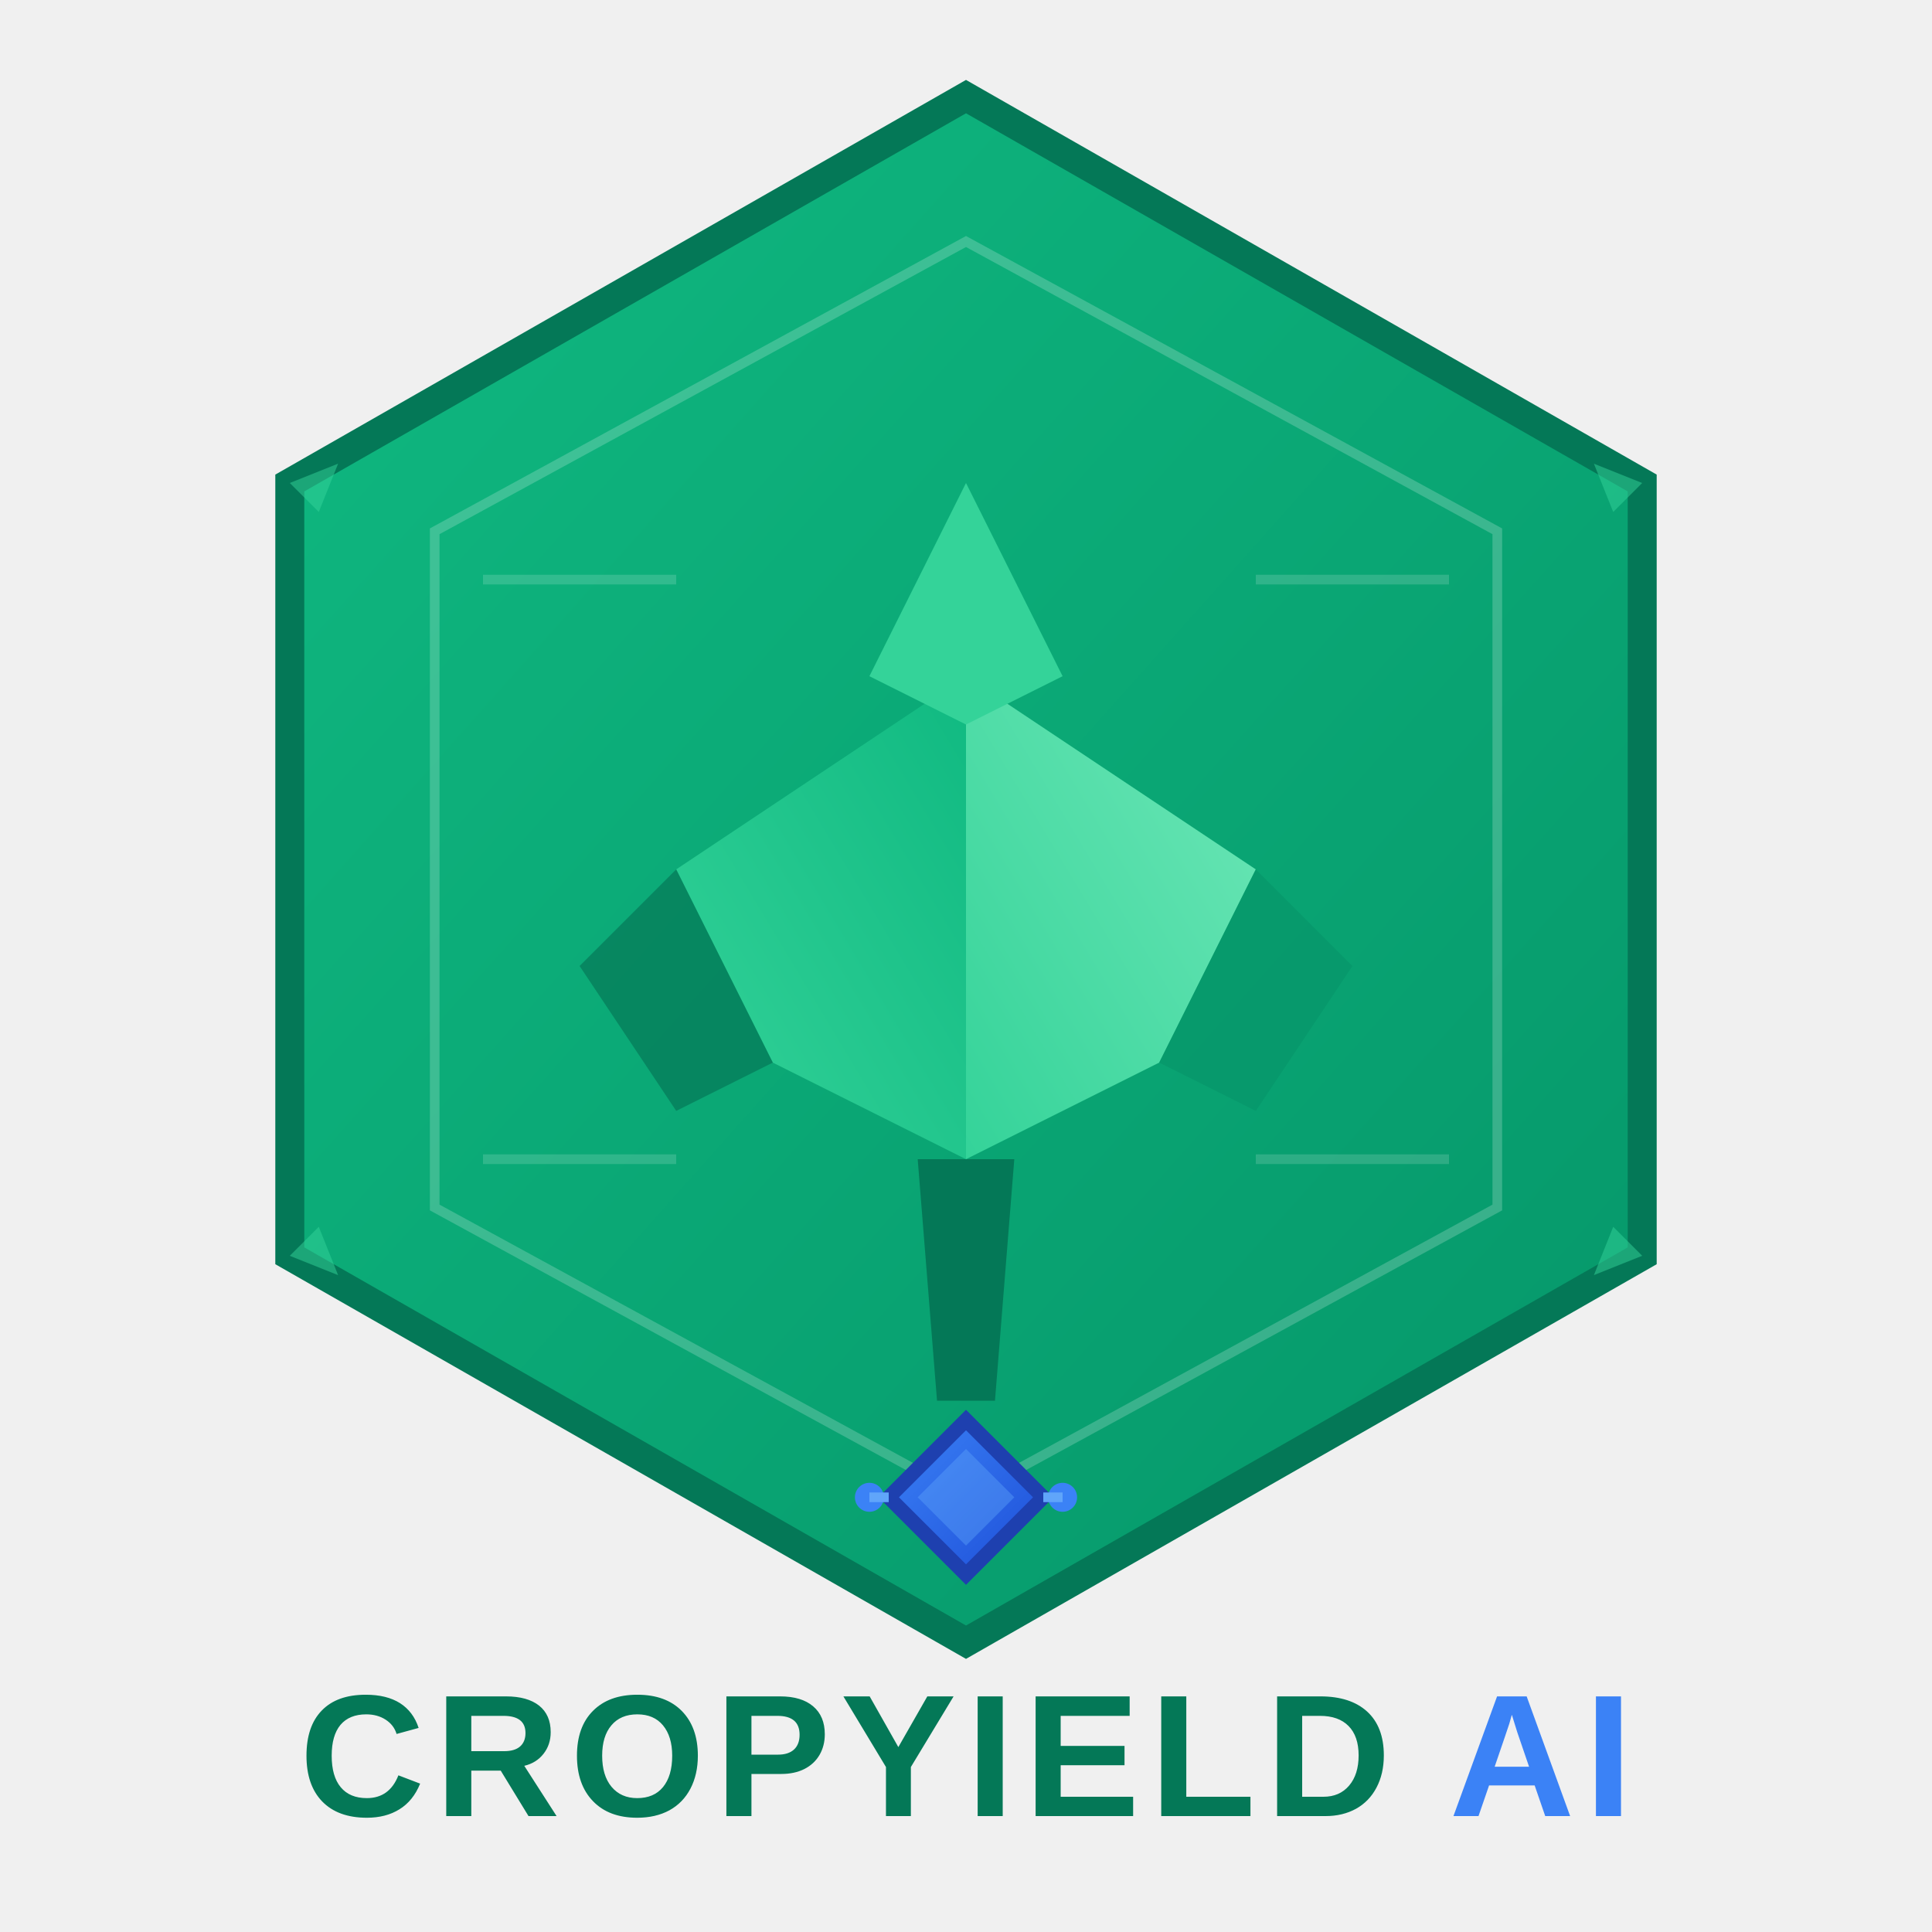
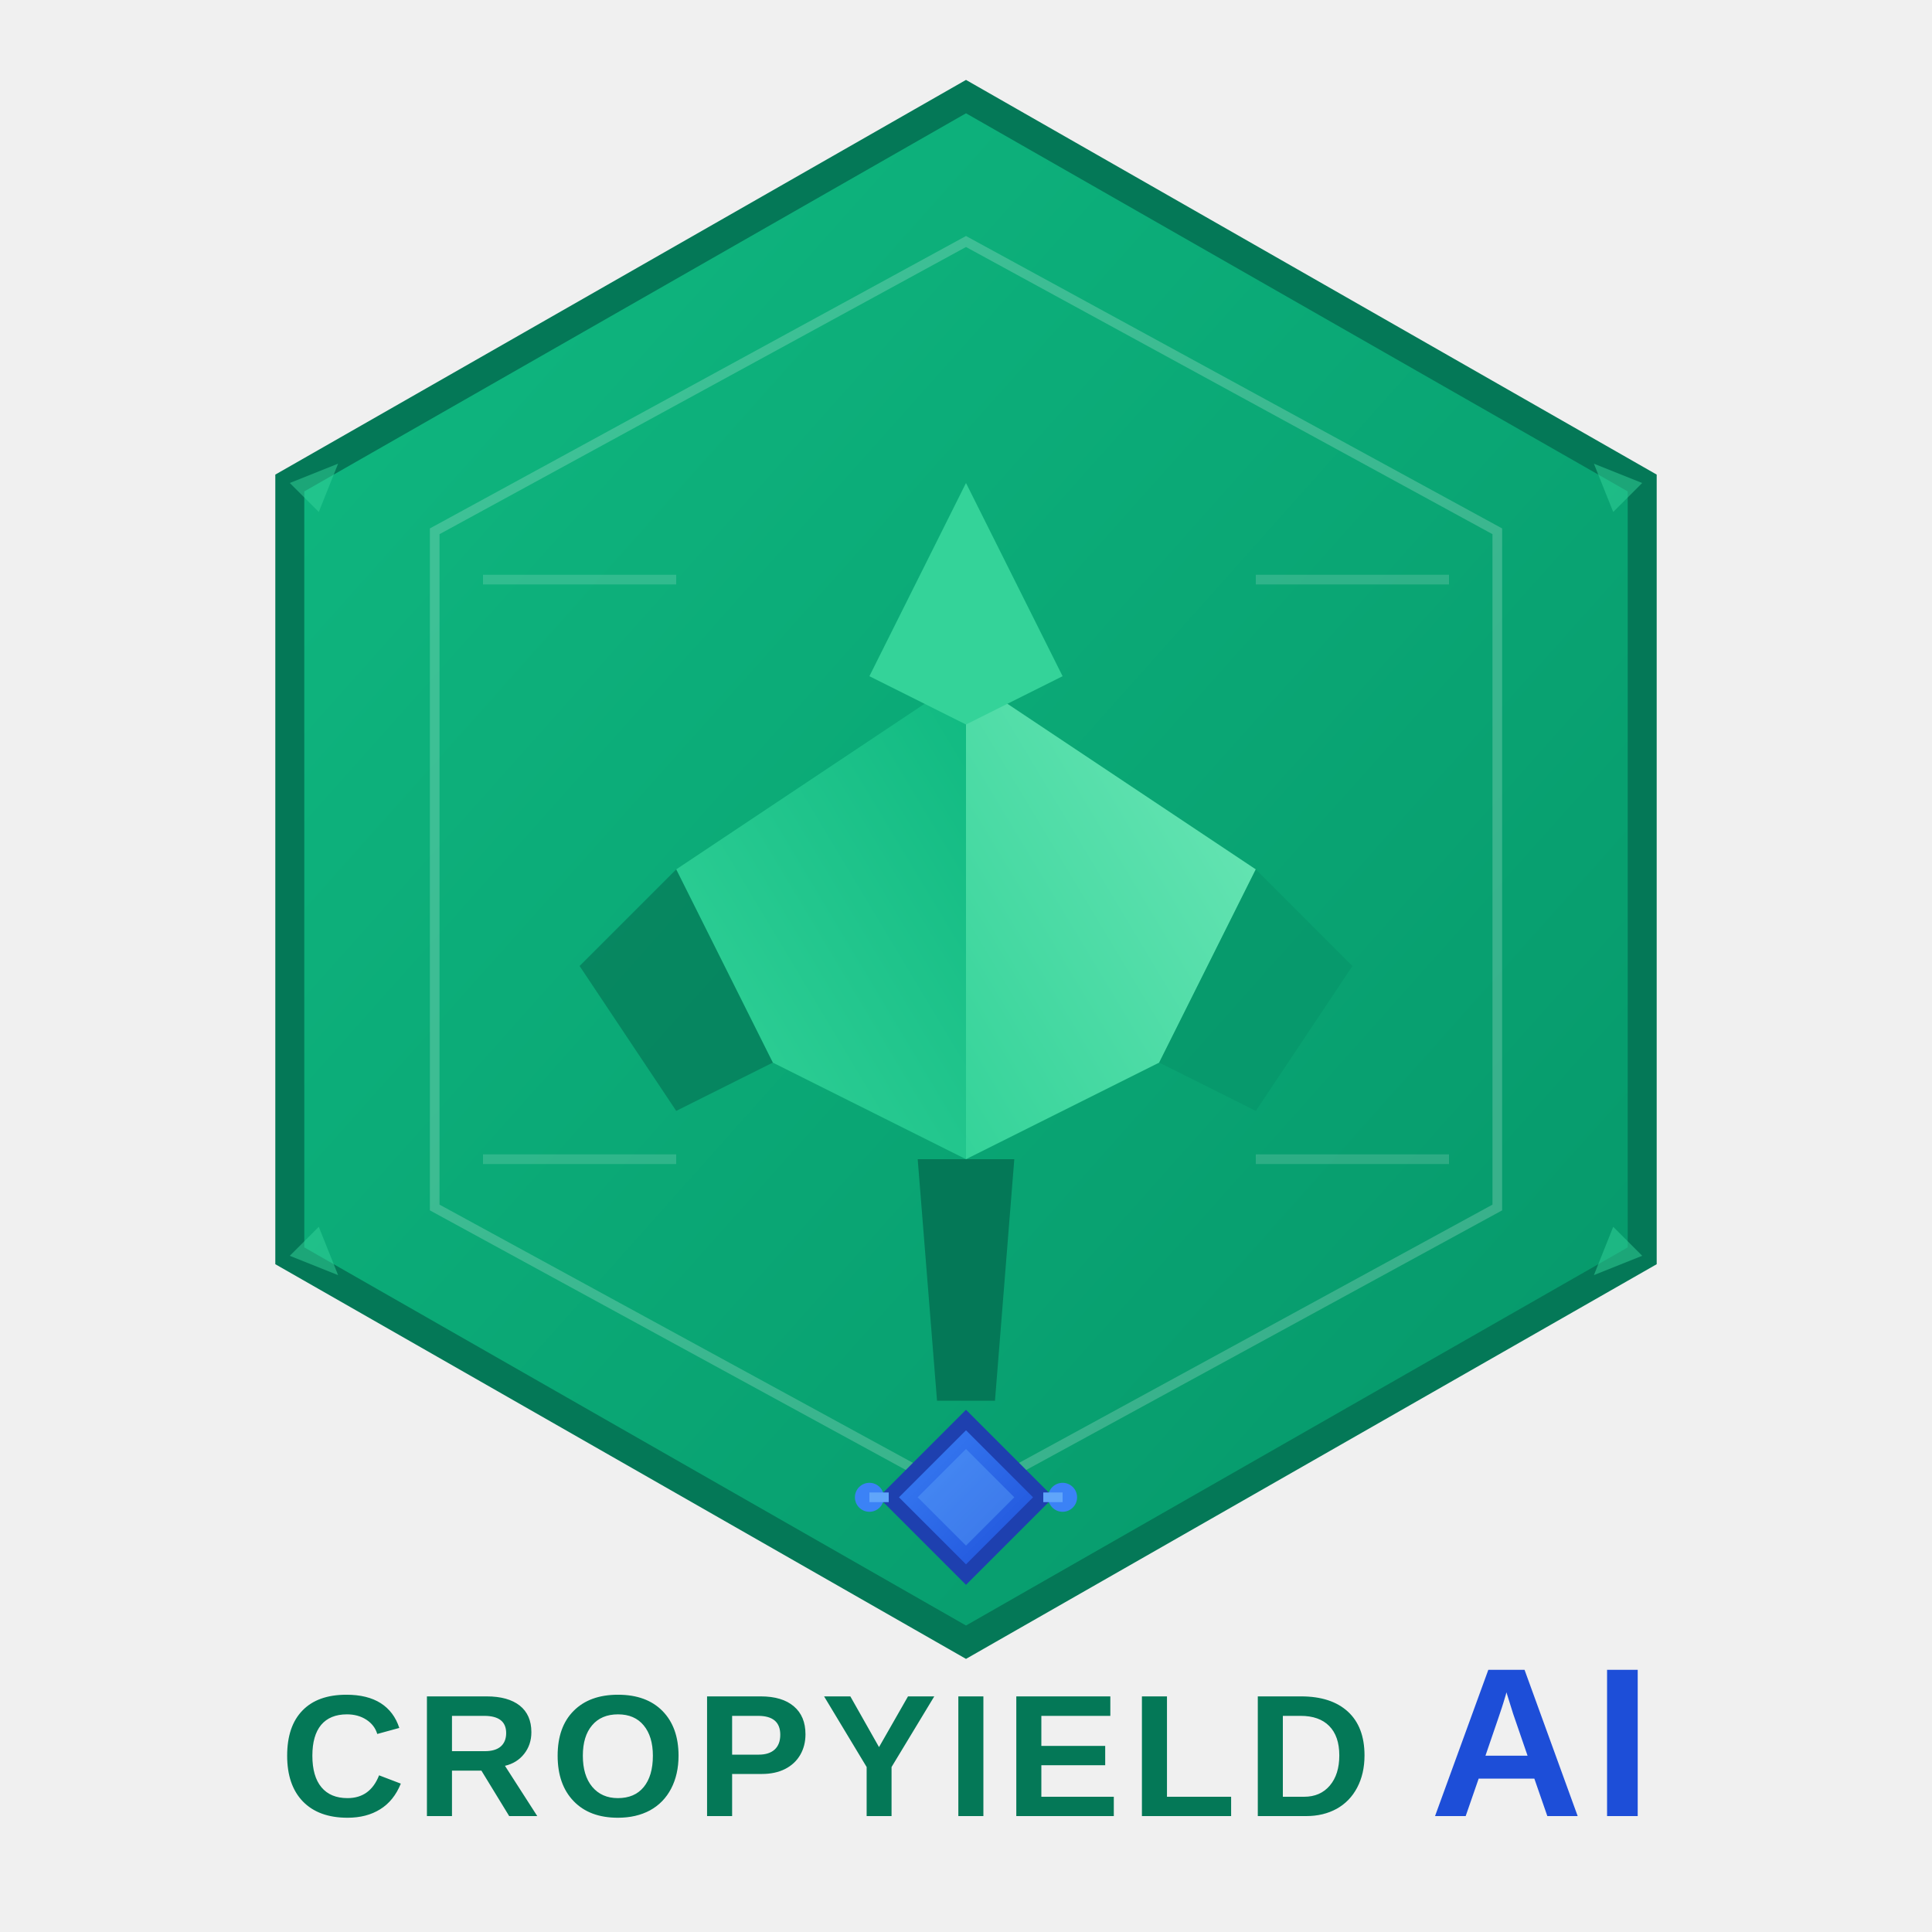
<svg xmlns="http://www.w3.org/2000/svg" width="200" height="200" viewBox="0 0 200 200">
  <defs>
    <linearGradient id="grad1" x1="0%" y1="0%" x2="100%" y2="100%">
      <stop offset="0%" style="stop-color:#10b981" />
      <stop offset="100%" style="stop-color:#059669" />
    </linearGradient>
    <linearGradient id="grad2" x1="0%" y1="100%" x2="100%" y2="0%">
      <stop offset="0%" style="stop-color:#34d399" />
      <stop offset="100%" style="stop-color:#10b981" />
    </linearGradient>
    <linearGradient id="grad3" x1="100%" y1="0%" x2="0%" y2="100%">
      <stop offset="0%" style="stop-color:#6ee7b7" />
      <stop offset="100%" style="stop-color:#34d399" />
    </linearGradient>
    <linearGradient id="techGrad" x1="0%" y1="0%" x2="100%" y2="100%">
      <stop offset="0%" style="stop-color:#3b82f6" />
      <stop offset="100%" style="stop-color:#1d4ed8" />
    </linearGradient>
  </defs>
  <polygon points="100,10 170,50 170,130 100,170 30,130 30,50" fill="url(#grad1)" stroke="#047857" stroke-width="3" />
  <polygon points="100,25 155,55 155,125 100,155 45,125 45,55" fill="none" stroke="#ffffff" stroke-width="1" opacity="0.2" />
  <polygon points="100,70 70,90 80,110 100,120" fill="url(#grad2)" />
  <polygon points="70,90 60,100 70,115 80,110" fill="#047857" opacity="0.7" />
  <polygon points="100,70 130,90 120,110 100,120" fill="url(#grad3)" />
  <polygon points="130,90 140,100 130,115 120,110" fill="#059669" opacity="0.7" />
  <polygon points="95,120 105,120 103,145 97,145" fill="#047857" />
  <polygon points="100,50 90,70 100,75 110,70" fill="#34d399" />
  <g transform="translate(100, 155)">
    <polygon points="0,-8 8,0 0,8 -8,0" fill="url(#techGrad)" stroke="#1e40af" stroke-width="1.5" />
    <polygon points="0,-5 5,0 0,5 -5,0" fill="#60a5fa" opacity="0.4" />
    <circle cx="-10" cy="0" r="1.5" fill="#3b82f6" />
    <circle cx="10" cy="0" r="1.5" fill="#3b82f6" />
    <line x1="-8" y1="0" x2="-10" y2="0" stroke="#60a5fa" stroke-width="1" />
    <line x1="8" y1="0" x2="10" y2="0" stroke="#60a5fa" stroke-width="1" />
  </g>
  <polygon points="30,50 35,48 33,53" fill="#34d399" opacity="0.5" />
  <polygon points="170,50 165,48 167,53" fill="#34d399" opacity="0.5" />
  <polygon points="30,130 35,132 33,127" fill="#34d399" opacity="0.5" />
  <polygon points="170,130 165,132 167,127" fill="#34d399" opacity="0.5" />
  <g opacity="0.15" stroke="#ffffff" stroke-width="1">
    <line x1="50" y1="60" x2="70" y2="60" />
    <line x1="130" y1="60" x2="150" y2="60" />
    <line x1="50" y1="120" x2="70" y2="120" />
    <line x1="130" y1="120" x2="150" y2="120" />
  </g>
  <text x="100" y="188" text-anchor="middle" fill="#047857" font-size="18" font-weight="bold" font-family="'Segoe UI', Arial, sans-serif" letter-spacing="1">
-     CROPYIELD <tspan fill="#3b82f6">AI</tspan>
+     CROPYIELD <tspan fill="#1d4ed8" font-size="22" font-weight="900">AI</tspan>
  </text>
</svg>
